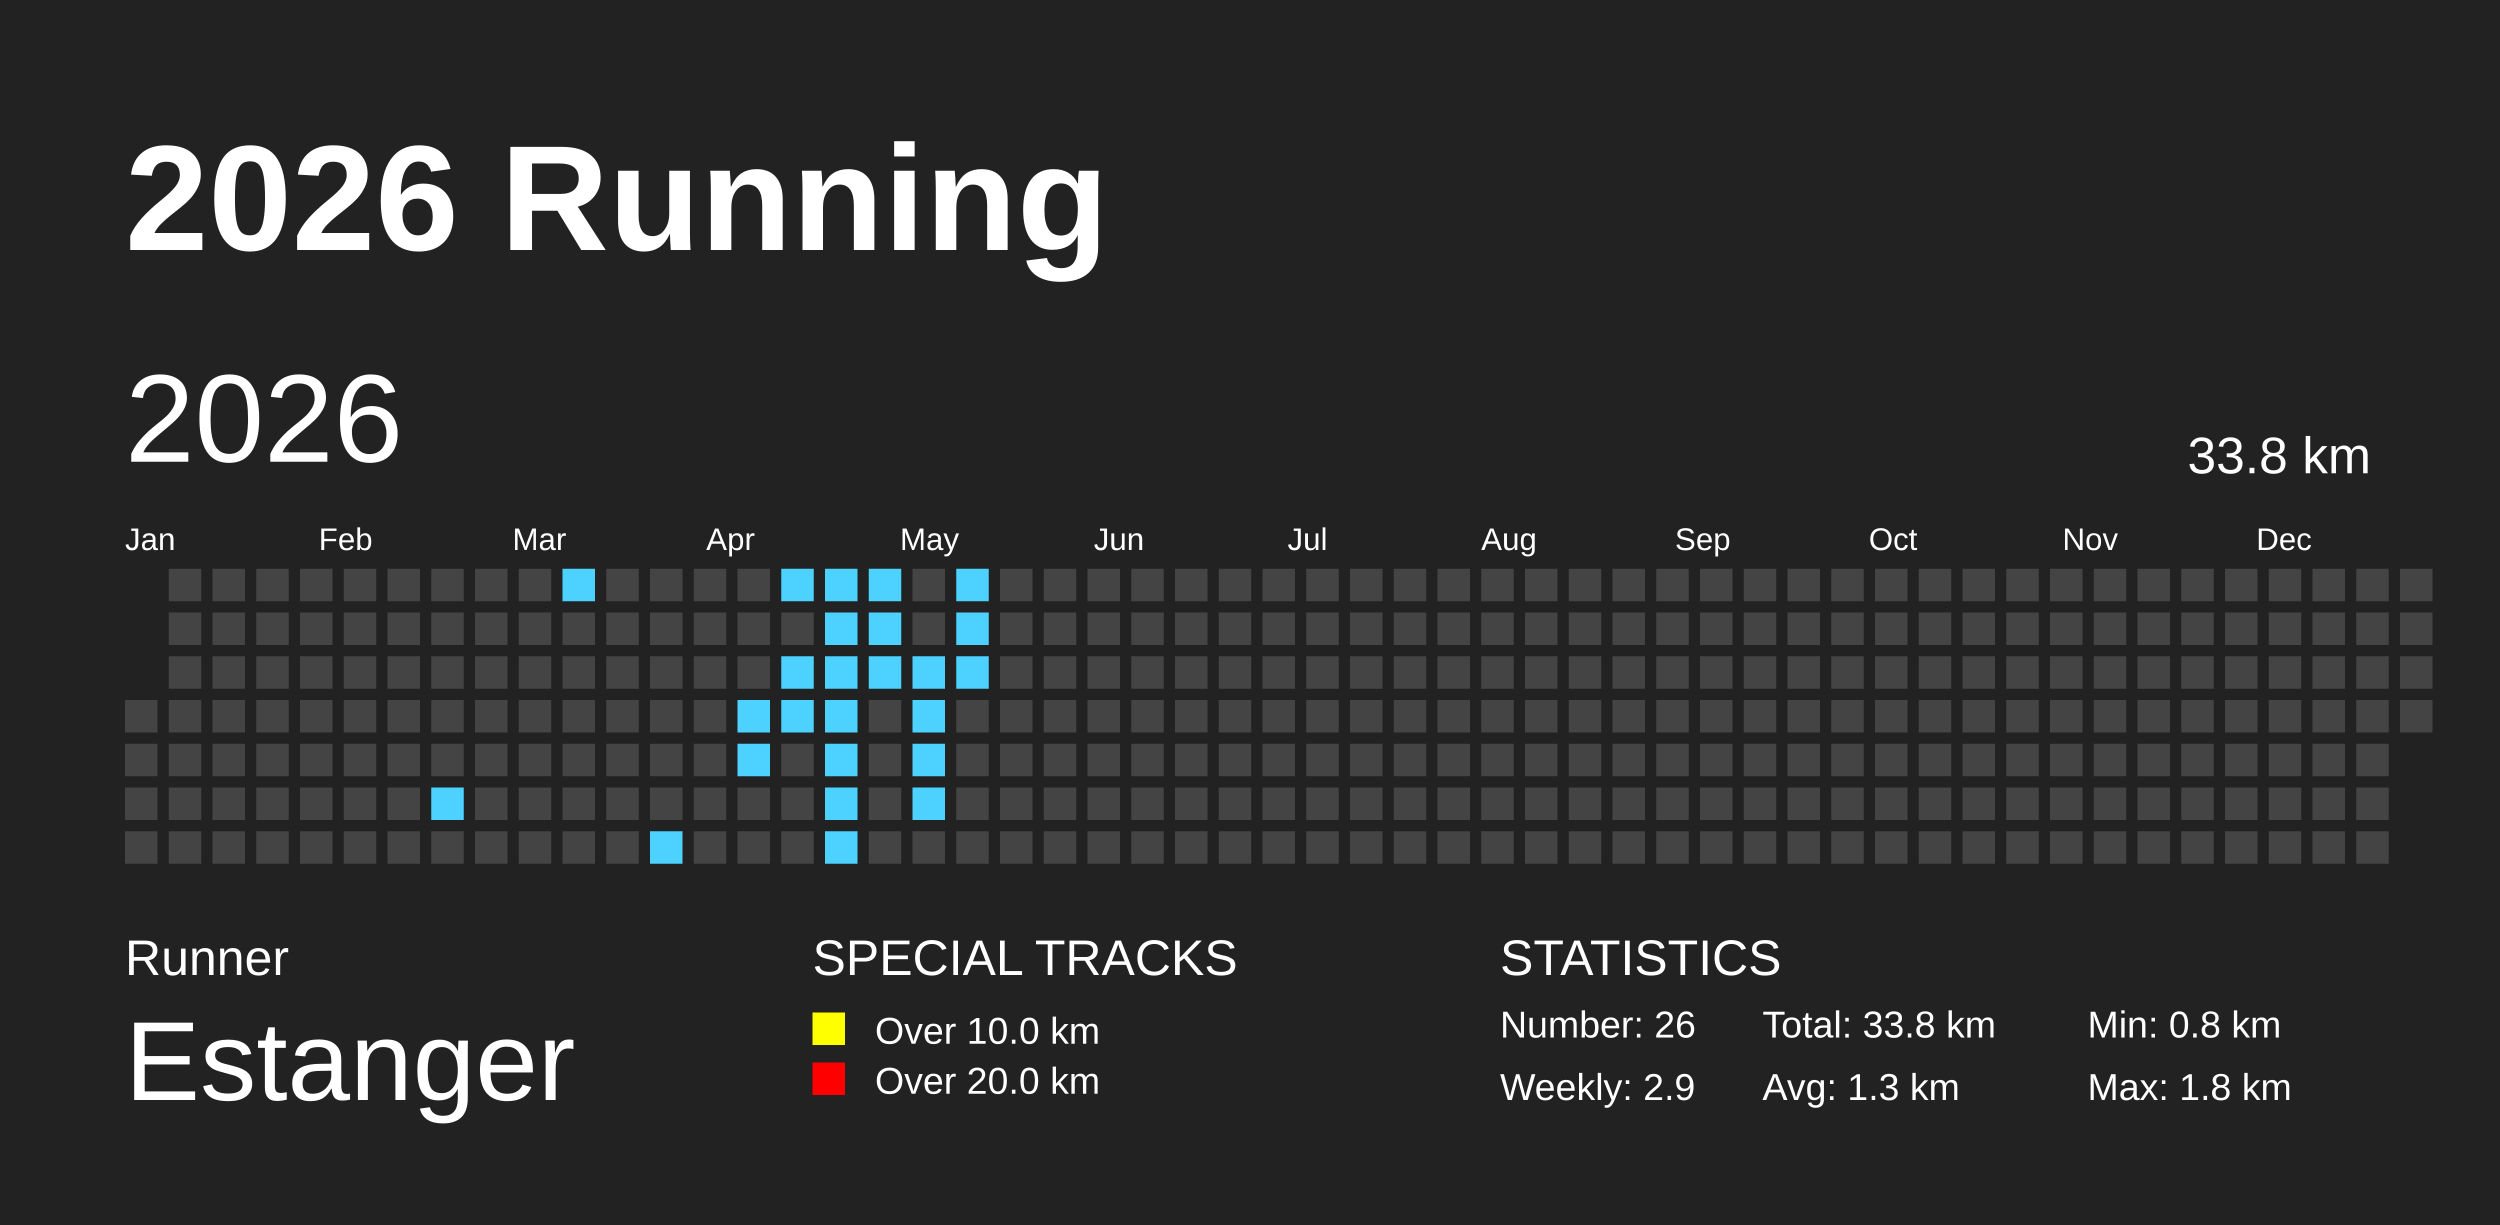
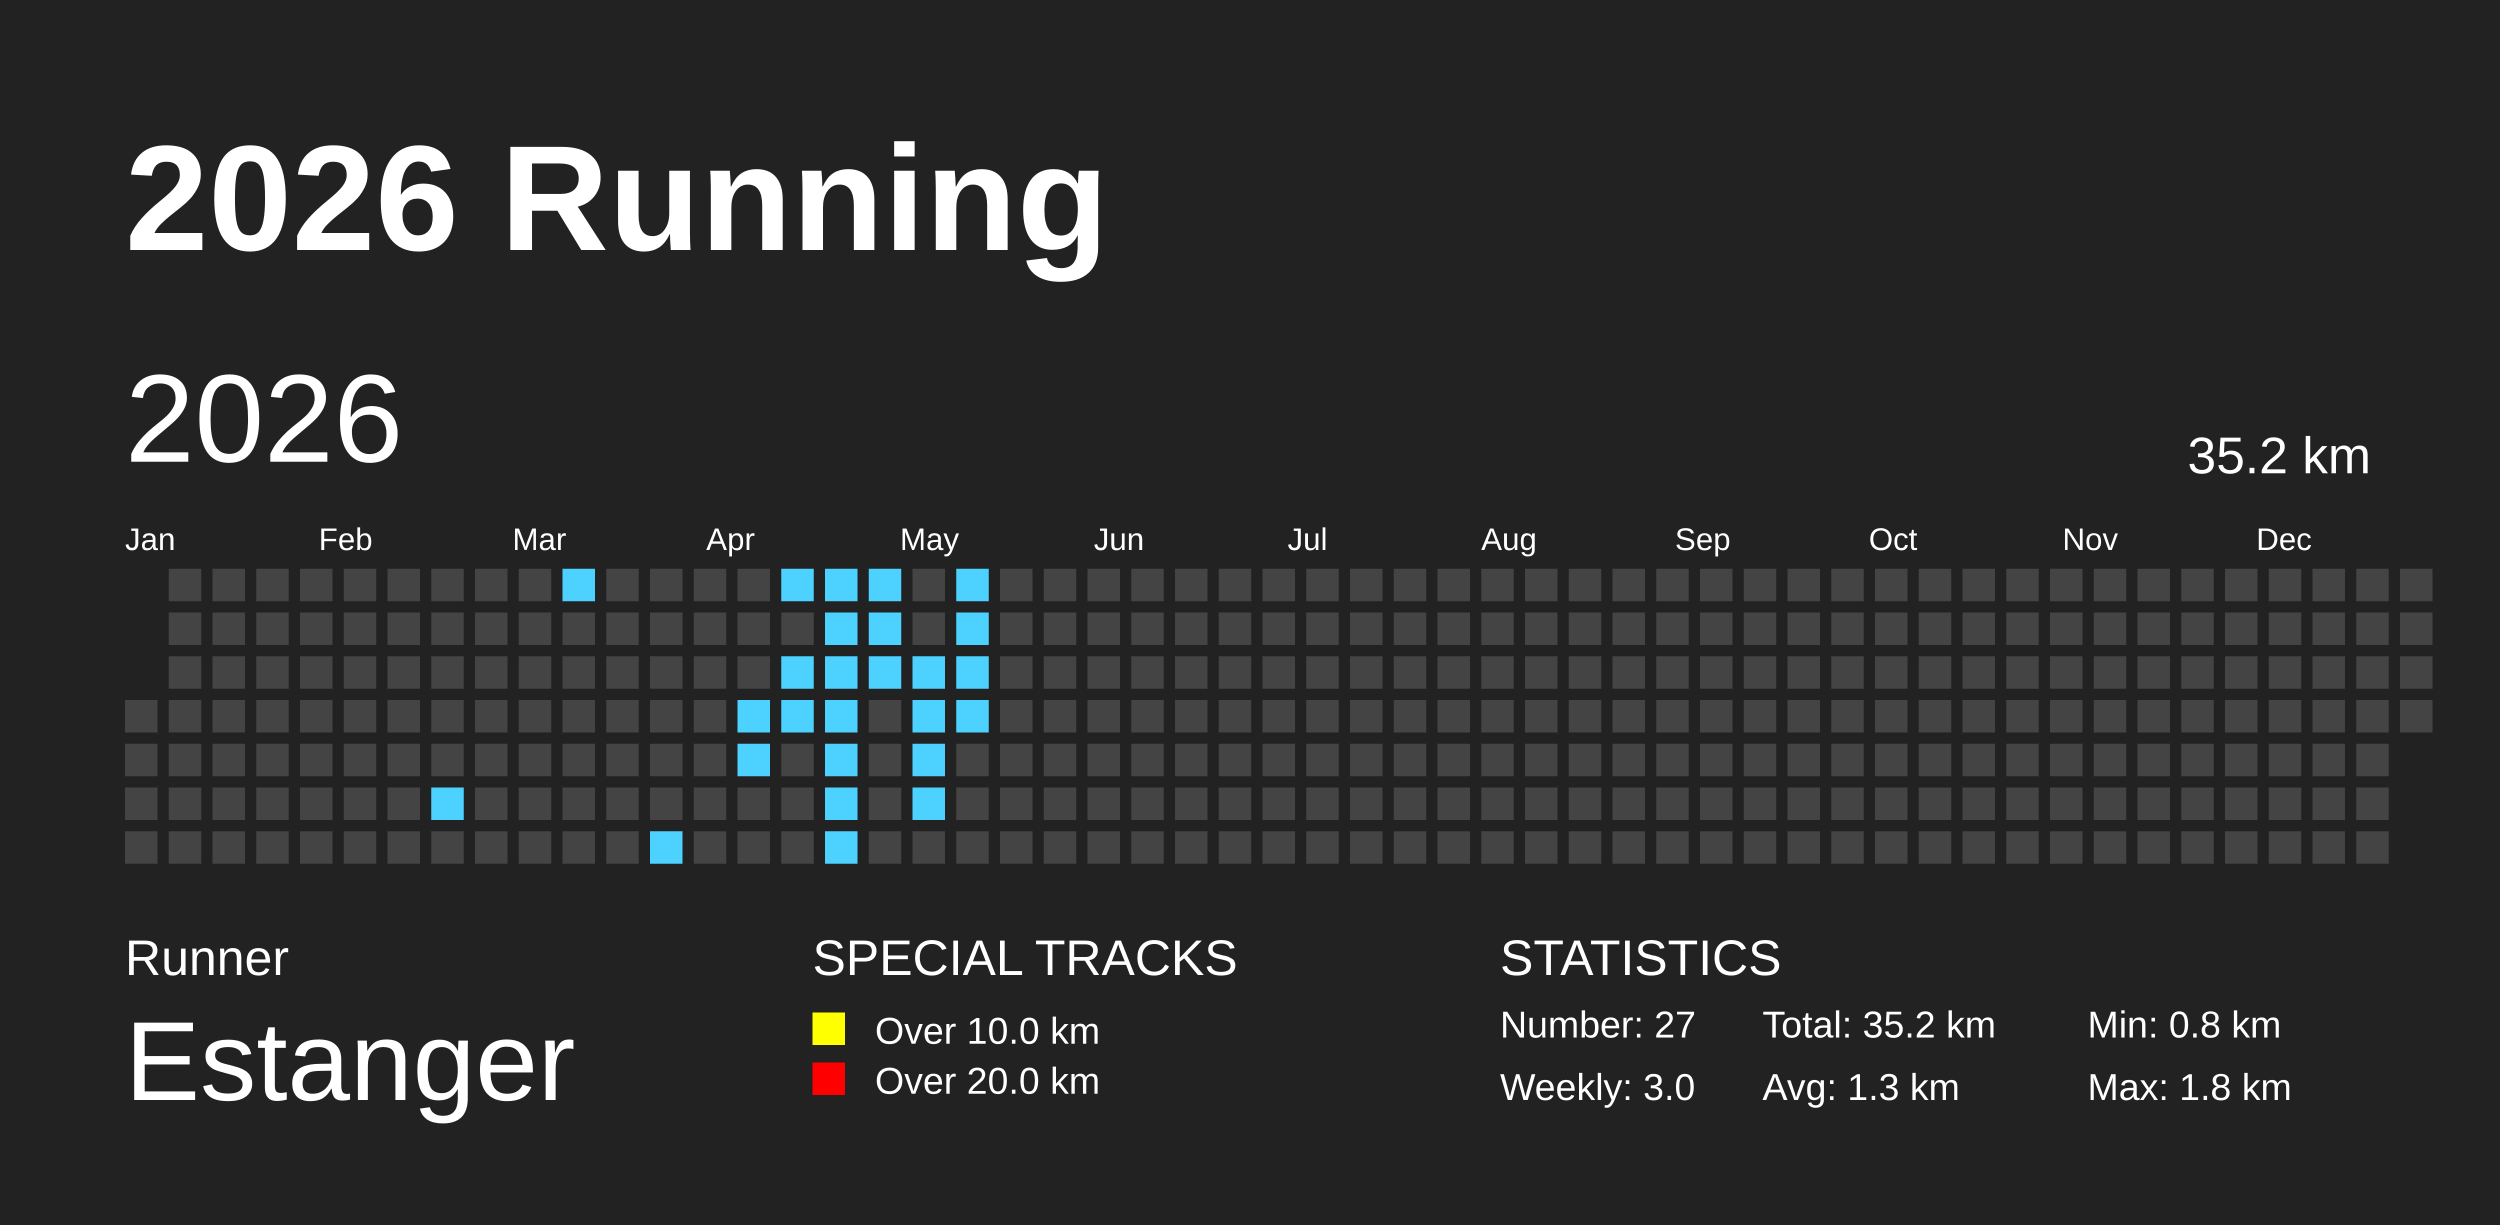
<svg xmlns="http://www.w3.org/2000/svg" baseProfile="full" height="98mm" version="1.1" viewBox="0,0,200,98" width="200mm">
  <defs />
  <rect fill="#222222" height="98" width="200" x="0" y="0" />
  <text fill="#FFFFFF" style="font-size:12px; font-family:Arial; font-weight:bold;" x="10" y="20">2026 Running</text>
  <text fill="#FFFFFF" style="font-size:4px; font-family:Arial" x="10" y="78">Runner</text>
  <text fill="#FFFFFF" style="font-size:9px; font-family:Arial" x="10" y="88">Estanger</text>
  <text fill="#FFFFFF" style="font-size:4px; font-family:Arial" x="65" y="78">SPECIAL TRACKS</text>
  <rect fill="yellow" height="2.6" width="2.6" x="65" y="81" />
  <text fill="#FFFFFF" style="font-size:3px; font-family:Arial" x="70" y="83.5">Over 10.0 km</text>
  <rect fill="red" height="2.6" width="2.6" x="65" y="85" />
  <text fill="#FFFFFF" style="font-size:3px; font-family:Arial" x="70" y="87.5">Over 20.0 km</text>
  <text fill="#FFFFFF" style="font-size:4px; font-family:Arial" x="120" y="78">STATISTICS</text>
-   <text fill="#FFFFFF" style="font-size:3px; font-family:Arial" x="120" y="83">Number: 26</text>
-   <text fill="#FFFFFF" style="font-size:3px; font-family:Arial" x="120" y="88">Weekly: 2.9</text>
-   <text fill="#FFFFFF" style="font-size:3px; font-family:Arial" x="141" y="83">Total: 33.8 km</text>
+   <text fill="#FFFFFF" style="font-size:3px; font-family:Arial" x="120" y="83">Number: 27</text>
+   <text fill="#FFFFFF" style="font-size:3px; font-family:Arial" x="120" y="88">Weekly: 3.0</text>
+   <text fill="#FFFFFF" style="font-size:3px; font-family:Arial" x="141" y="83">Total: 35.2 km</text>
  <text fill="#FFFFFF" style="font-size:3px; font-family:Arial" x="141" y="88">Avg: 1.3 km</text>
  <text fill="#FFFFFF" style="font-size:3px; font-family:Arial" x="167" y="83">Min: 0.8 km</text>
  <text fill="#FFFFFF" style="font-size:3px; font-family:Arial" x="167" y="88">Max: 1.8 km</text>
  <text dominant-baseline="hanging" fill="#FFFFFF" style="font-size:10.0px; font-family:Arial;" x="10" y="30">2026</text>
-   <text dominant-baseline="hanging" fill="#FFFFFF" style="font-size:4.125px; font-family:Arial;" x="175" y="35">33.8 km</text>
+   <text dominant-baseline="hanging" fill="#FFFFFF" style="font-size:4.125px; font-family:Arial;" x="175" y="35">35.2 km</text>
  <text fill="#FFFFFF" style="font-size:2.5px; font-family:Arial" x="10.0" y="44">Jan</text>
  <text fill="#FFFFFF" style="font-size:2.5px; font-family:Arial" x="25.5" y="44">Feb</text>
  <text fill="#FFFFFF" style="font-size:2.5px; font-family:Arial" x="41.0" y="44">Mar</text>
  <text fill="#FFFFFF" style="font-size:2.5px; font-family:Arial" x="56.5" y="44">Apr</text>
  <text fill="#FFFFFF" style="font-size:2.5px; font-family:Arial" x="72.0" y="44">May</text>
  <text fill="#FFFFFF" style="font-size:2.5px; font-family:Arial" x="87.5" y="44">Jun</text>
  <text fill="#FFFFFF" style="font-size:2.5px; font-family:Arial" x="103.0" y="44">Jul</text>
  <text fill="#FFFFFF" style="font-size:2.5px; font-family:Arial" x="118.5" y="44">Aug</text>
  <text fill="#FFFFFF" style="font-size:2.5px; font-family:Arial" x="134.0" y="44">Sep</text>
  <text fill="#FFFFFF" style="font-size:2.5px; font-family:Arial" x="149.5" y="44">Oct</text>
  <text fill="#FFFFFF" style="font-size:2.5px; font-family:Arial" x="165.0" y="44">Nov</text>
  <text fill="#FFFFFF" style="font-size:2.5px; font-family:Arial" x="180.5" y="44">Dec</text>
  <rect fill="#444444" height="2.6" width="2.6" x="10.0" y="56.0" />
  <rect fill="#444444" height="2.6" width="2.6" x="10.0" y="59.5" />
  <rect fill="#444444" height="2.6" width="2.6" x="10.0" y="63.0" />
  <rect fill="#444444" height="2.6" width="2.6" x="10.0" y="66.5" />
  <rect fill="#444444" height="2.6" width="2.6" x="13.5" y="45.5" />
  <rect fill="#444444" height="2.6" width="2.6" x="13.5" y="49.0" />
  <rect fill="#444444" height="2.6" width="2.6" x="13.5" y="52.5" />
  <rect fill="#444444" height="2.6" width="2.6" x="13.5" y="56.0" />
  <rect fill="#444444" height="2.6" width="2.6" x="13.5" y="59.5" />
  <rect fill="#444444" height="2.6" width="2.6" x="13.5" y="63.0" />
  <rect fill="#444444" height="2.6" width="2.6" x="13.5" y="66.5" />
  <rect fill="#444444" height="2.6" width="2.6" x="17.0" y="45.5" />
  <rect fill="#444444" height="2.6" width="2.6" x="17.0" y="49.0" />
  <rect fill="#444444" height="2.6" width="2.6" x="17.0" y="52.5" />
  <rect fill="#444444" height="2.6" width="2.6" x="17.0" y="56.0" />
  <rect fill="#444444" height="2.6" width="2.6" x="17.0" y="59.5" />
  <rect fill="#444444" height="2.6" width="2.6" x="17.0" y="63.0" />
  <rect fill="#444444" height="2.6" width="2.6" x="17.0" y="66.5" />
  <rect fill="#444444" height="2.6" width="2.6" x="20.5" y="45.5" />
  <rect fill="#444444" height="2.6" width="2.6" x="20.5" y="49.0" />
  <rect fill="#444444" height="2.6" width="2.6" x="20.5" y="52.5" />
  <rect fill="#444444" height="2.6" width="2.6" x="20.5" y="56.0" />
  <rect fill="#444444" height="2.6" width="2.6" x="20.5" y="59.5" />
  <rect fill="#444444" height="2.6" width="2.6" x="20.5" y="63.0" />
  <rect fill="#444444" height="2.6" width="2.6" x="20.5" y="66.5" />
  <rect fill="#444444" height="2.6" width="2.6" x="24.0" y="45.5" />
  <rect fill="#444444" height="2.6" width="2.6" x="24.0" y="49.0" />
  <rect fill="#444444" height="2.6" width="2.6" x="24.0" y="52.5" />
  <rect fill="#444444" height="2.6" width="2.6" x="24.0" y="56.0" />
  <rect fill="#444444" height="2.6" width="2.6" x="24.0" y="59.5" />
  <rect fill="#444444" height="2.6" width="2.6" x="24.0" y="63.0" />
  <rect fill="#444444" height="2.6" width="2.6" x="24.0" y="66.5" />
  <rect fill="#444444" height="2.6" width="2.6" x="27.5" y="45.5" />
  <rect fill="#444444" height="2.6" width="2.6" x="27.5" y="49.0" />
  <rect fill="#444444" height="2.6" width="2.6" x="27.5" y="52.5" />
  <rect fill="#444444" height="2.6" width="2.6" x="27.5" y="56.0" />
  <rect fill="#444444" height="2.6" width="2.6" x="27.5" y="59.5" />
  <rect fill="#444444" height="2.6" width="2.6" x="27.5" y="63.0" />
  <rect fill="#444444" height="2.6" width="2.6" x="27.5" y="66.5" />
  <rect fill="#444444" height="2.6" width="2.6" x="31.0" y="45.5" />
  <rect fill="#444444" height="2.6" width="2.6" x="31.0" y="49.0" />
  <rect fill="#444444" height="2.6" width="2.6" x="31.0" y="52.5" />
  <rect fill="#444444" height="2.6" width="2.6" x="31.0" y="56.0" />
  <rect fill="#444444" height="2.6" width="2.6" x="31.0" y="59.5" />
  <rect fill="#444444" height="2.6" width="2.6" x="31.0" y="63.0" />
  <rect fill="#444444" height="2.6" width="2.6" x="31.0" y="66.5" />
  <rect fill="#444444" height="2.6" width="2.6" x="34.5" y="45.5" />
  <rect fill="#444444" height="2.6" width="2.6" x="34.5" y="49.0" />
  <rect fill="#444444" height="2.6" width="2.6" x="34.5" y="52.5" />
  <rect fill="#444444" height="2.6" width="2.6" x="34.5" y="56.0" />
  <rect fill="#444444" height="2.6" width="2.6" x="34.5" y="59.5" />
  <rect fill="#4DD2FF" height="2.6" width="2.6" x="34.5" y="63.0" />
  <rect fill="#444444" height="2.6" width="2.6" x="34.5" y="66.5" />
  <rect fill="#444444" height="2.6" width="2.6" x="38.0" y="45.5" />
  <rect fill="#444444" height="2.6" width="2.6" x="38.0" y="49.0" />
  <rect fill="#444444" height="2.6" width="2.6" x="38.0" y="52.5" />
  <rect fill="#444444" height="2.6" width="2.6" x="38.0" y="56.0" />
  <rect fill="#444444" height="2.6" width="2.6" x="38.0" y="59.5" />
  <rect fill="#444444" height="2.6" width="2.6" x="38.0" y="63.0" />
  <rect fill="#444444" height="2.6" width="2.6" x="38.0" y="66.5" />
  <rect fill="#444444" height="2.6" width="2.6" x="41.5" y="45.5" />
  <rect fill="#444444" height="2.6" width="2.6" x="41.5" y="49.0" />
  <rect fill="#444444" height="2.6" width="2.6" x="41.5" y="52.5" />
  <rect fill="#444444" height="2.6" width="2.6" x="41.5" y="56.0" />
  <rect fill="#444444" height="2.6" width="2.6" x="41.5" y="59.5" />
  <rect fill="#444444" height="2.6" width="2.6" x="41.5" y="63.0" />
  <rect fill="#444444" height="2.6" width="2.6" x="41.5" y="66.5" />
  <rect fill="#4DD2FF" height="2.6" width="2.6" x="45.0" y="45.5" />
  <rect fill="#444444" height="2.6" width="2.6" x="45.0" y="49.0" />
  <rect fill="#444444" height="2.6" width="2.6" x="45.0" y="52.5" />
  <rect fill="#444444" height="2.6" width="2.6" x="45.0" y="56.0" />
  <rect fill="#444444" height="2.6" width="2.6" x="45.0" y="59.5" />
  <rect fill="#444444" height="2.6" width="2.6" x="45.0" y="63.0" />
  <rect fill="#444444" height="2.6" width="2.6" x="45.0" y="66.5" />
  <rect fill="#444444" height="2.6" width="2.6" x="48.5" y="45.5" />
  <rect fill="#444444" height="2.6" width="2.6" x="48.5" y="49.0" />
  <rect fill="#444444" height="2.6" width="2.6" x="48.5" y="52.5" />
  <rect fill="#444444" height="2.6" width="2.6" x="48.5" y="56.0" />
  <rect fill="#444444" height="2.6" width="2.6" x="48.5" y="59.5" />
  <rect fill="#444444" height="2.6" width="2.6" x="48.5" y="63.0" />
  <rect fill="#444444" height="2.6" width="2.6" x="48.5" y="66.5" />
  <rect fill="#444444" height="2.6" width="2.6" x="52.0" y="45.5" />
  <rect fill="#444444" height="2.6" width="2.6" x="52.0" y="49.0" />
  <rect fill="#444444" height="2.6" width="2.6" x="52.0" y="52.5" />
  <rect fill="#444444" height="2.6" width="2.6" x="52.0" y="56.0" />
  <rect fill="#444444" height="2.6" width="2.6" x="52.0" y="59.5" />
  <rect fill="#444444" height="2.6" width="2.6" x="52.0" y="63.0" />
  <rect fill="#4DD2FF" height="2.6" width="2.6" x="52.0" y="66.5" />
  <rect fill="#444444" height="2.6" width="2.6" x="55.5" y="45.5" />
  <rect fill="#444444" height="2.6" width="2.6" x="55.5" y="49.0" />
  <rect fill="#444444" height="2.6" width="2.6" x="55.5" y="52.5" />
  <rect fill="#444444" height="2.6" width="2.6" x="55.5" y="56.0" />
  <rect fill="#444444" height="2.6" width="2.6" x="55.5" y="59.5" />
  <rect fill="#444444" height="2.6" width="2.6" x="55.5" y="63.0" />
  <rect fill="#444444" height="2.6" width="2.6" x="55.5" y="66.5" />
  <rect fill="#444444" height="2.6" width="2.6" x="59.0" y="45.5" />
  <rect fill="#444444" height="2.6" width="2.6" x="59.0" y="49.0" />
  <rect fill="#444444" height="2.6" width="2.6" x="59.0" y="52.5" />
  <rect fill="#4DD2FF" height="2.6" width="2.6" x="59.0" y="56.0" />
  <rect fill="#4DD2FF" height="2.6" width="2.6" x="59.0" y="59.5" />
  <rect fill="#444444" height="2.6" width="2.6" x="59.0" y="63.0" />
  <rect fill="#444444" height="2.6" width="2.6" x="59.0" y="66.5" />
  <rect fill="#4DD2FF" height="2.6" width="2.6" x="62.5" y="45.5" />
  <rect fill="#444444" height="2.6" width="2.6" x="62.5" y="49.0" />
  <rect fill="#4DD2FF" height="2.6" width="2.6" x="62.5" y="52.5" />
  <rect fill="#4DD2FF" height="2.6" width="2.6" x="62.5" y="56.0" />
  <rect fill="#444444" height="2.6" width="2.6" x="62.5" y="59.5" />
  <rect fill="#444444" height="2.6" width="2.6" x="62.5" y="63.0" />
  <rect fill="#444444" height="2.6" width="2.6" x="62.5" y="66.5" />
  <rect fill="#4DD2FF" height="2.6" width="2.6" x="66.0" y="45.5" />
  <rect fill="#4DD2FF" height="2.6" width="2.6" x="66.0" y="49.0" />
  <rect fill="#4DD2FF" height="2.6" width="2.6" x="66.0" y="52.5" />
  <rect fill="#4DD2FF" height="2.6" width="2.6" x="66.0" y="56.0" />
  <rect fill="#4DD2FF" height="2.6" width="2.6" x="66.0" y="59.5" />
  <rect fill="#4DD2FF" height="2.6" width="2.6" x="66.0" y="63.0" />
  <rect fill="#4DD2FF" height="2.6" width="2.6" x="66.0" y="66.5" />
  <rect fill="#4DD2FF" height="2.6" width="2.6" x="69.5" y="45.5" />
  <rect fill="#4DD2FF" height="2.6" width="2.6" x="69.5" y="49.0" />
  <rect fill="#4DD2FF" height="2.6" width="2.6" x="69.5" y="52.5" />
  <rect fill="#444444" height="2.6" width="2.6" x="69.5" y="56.0" />
  <rect fill="#444444" height="2.6" width="2.6" x="69.5" y="59.5" />
  <rect fill="#444444" height="2.6" width="2.6" x="69.5" y="63.0" />
  <rect fill="#444444" height="2.6" width="2.6" x="69.5" y="66.5" />
  <rect fill="#444444" height="2.6" width="2.6" x="73.0" y="45.5" />
  <rect fill="#444444" height="2.6" width="2.6" x="73.0" y="49.0" />
  <rect fill="#4DD2FF" height="2.6" width="2.6" x="73.0" y="52.5" />
  <rect fill="#4DD2FF" height="2.6" width="2.6" x="73.0" y="56.0" />
  <rect fill="#4DD2FF" height="2.6" width="2.6" x="73.0" y="59.5" />
  <rect fill="#4DD2FF" height="2.6" width="2.6" x="73.0" y="63.0" />
  <rect fill="#444444" height="2.6" width="2.6" x="73.0" y="66.5" />
  <rect fill="#4DD2FF" height="2.6" width="2.6" x="76.5" y="45.5" />
  <rect fill="#4DD2FF" height="2.6" width="2.6" x="76.5" y="49.0" />
  <rect fill="#4DD2FF" height="2.6" width="2.6" x="76.5" y="52.5" />
-   <rect fill="#444444" height="2.6" width="2.6" x="76.5" y="56.0" />
+   <rect fill="#4DD2FF" height="2.6" width="2.6" x="76.5" y="56.0" />
  <rect fill="#444444" height="2.6" width="2.6" x="76.5" y="59.5" />
  <rect fill="#444444" height="2.6" width="2.6" x="76.5" y="63.0" />
  <rect fill="#444444" height="2.6" width="2.6" x="76.5" y="66.5" />
  <rect fill="#444444" height="2.6" width="2.6" x="80.0" y="45.5" />
  <rect fill="#444444" height="2.6" width="2.6" x="80.0" y="49.0" />
  <rect fill="#444444" height="2.6" width="2.6" x="80.0" y="52.5" />
  <rect fill="#444444" height="2.6" width="2.6" x="80.0" y="56.0" />
  <rect fill="#444444" height="2.6" width="2.6" x="80.0" y="59.5" />
  <rect fill="#444444" height="2.6" width="2.6" x="80.0" y="63.0" />
  <rect fill="#444444" height="2.6" width="2.6" x="80.0" y="66.5" />
  <rect fill="#444444" height="2.6" width="2.6" x="83.5" y="45.5" />
  <rect fill="#444444" height="2.6" width="2.6" x="83.5" y="49.0" />
  <rect fill="#444444" height="2.6" width="2.6" x="83.5" y="52.5" />
  <rect fill="#444444" height="2.6" width="2.6" x="83.5" y="56.0" />
  <rect fill="#444444" height="2.6" width="2.6" x="83.5" y="59.5" />
  <rect fill="#444444" height="2.6" width="2.6" x="83.5" y="63.0" />
  <rect fill="#444444" height="2.6" width="2.6" x="83.5" y="66.5" />
  <rect fill="#444444" height="2.6" width="2.6" x="87.0" y="45.5" />
  <rect fill="#444444" height="2.6" width="2.6" x="87.0" y="49.0" />
  <rect fill="#444444" height="2.6" width="2.6" x="87.0" y="52.5" />
  <rect fill="#444444" height="2.6" width="2.6" x="87.0" y="56.0" />
  <rect fill="#444444" height="2.6" width="2.6" x="87.0" y="59.5" />
  <rect fill="#444444" height="2.6" width="2.6" x="87.0" y="63.0" />
  <rect fill="#444444" height="2.6" width="2.6" x="87.0" y="66.5" />
  <rect fill="#444444" height="2.6" width="2.6" x="90.5" y="45.5" />
  <rect fill="#444444" height="2.6" width="2.6" x="90.5" y="49.0" />
  <rect fill="#444444" height="2.6" width="2.6" x="90.5" y="52.5" />
  <rect fill="#444444" height="2.6" width="2.6" x="90.5" y="56.0" />
  <rect fill="#444444" height="2.6" width="2.6" x="90.5" y="59.5" />
  <rect fill="#444444" height="2.6" width="2.6" x="90.5" y="63.0" />
  <rect fill="#444444" height="2.6" width="2.6" x="90.5" y="66.5" />
  <rect fill="#444444" height="2.6" width="2.6" x="94.0" y="45.5" />
  <rect fill="#444444" height="2.6" width="2.6" x="94.0" y="49.0" />
  <rect fill="#444444" height="2.6" width="2.6" x="94.0" y="52.5" />
  <rect fill="#444444" height="2.6" width="2.6" x="94.0" y="56.0" />
  <rect fill="#444444" height="2.6" width="2.6" x="94.0" y="59.5" />
  <rect fill="#444444" height="2.6" width="2.6" x="94.0" y="63.0" />
  <rect fill="#444444" height="2.6" width="2.6" x="94.0" y="66.5" />
  <rect fill="#444444" height="2.6" width="2.6" x="97.5" y="45.5" />
  <rect fill="#444444" height="2.6" width="2.6" x="97.5" y="49.0" />
  <rect fill="#444444" height="2.6" width="2.6" x="97.5" y="52.5" />
  <rect fill="#444444" height="2.6" width="2.6" x="97.5" y="56.0" />
  <rect fill="#444444" height="2.6" width="2.6" x="97.5" y="59.5" />
  <rect fill="#444444" height="2.6" width="2.6" x="97.5" y="63.0" />
  <rect fill="#444444" height="2.6" width="2.6" x="97.5" y="66.5" />
  <rect fill="#444444" height="2.6" width="2.6" x="101.0" y="45.5" />
  <rect fill="#444444" height="2.6" width="2.6" x="101.0" y="49.0" />
  <rect fill="#444444" height="2.6" width="2.6" x="101.0" y="52.5" />
  <rect fill="#444444" height="2.6" width="2.6" x="101.0" y="56.0" />
  <rect fill="#444444" height="2.6" width="2.6" x="101.0" y="59.5" />
  <rect fill="#444444" height="2.6" width="2.6" x="101.0" y="63.0" />
  <rect fill="#444444" height="2.6" width="2.6" x="101.0" y="66.5" />
  <rect fill="#444444" height="2.6" width="2.6" x="104.5" y="45.5" />
  <rect fill="#444444" height="2.6" width="2.6" x="104.5" y="49.0" />
  <rect fill="#444444" height="2.6" width="2.6" x="104.5" y="52.5" />
  <rect fill="#444444" height="2.6" width="2.6" x="104.5" y="56.0" />
  <rect fill="#444444" height="2.6" width="2.6" x="104.5" y="59.5" />
  <rect fill="#444444" height="2.6" width="2.6" x="104.5" y="63.0" />
  <rect fill="#444444" height="2.6" width="2.6" x="104.5" y="66.5" />
  <rect fill="#444444" height="2.6" width="2.6" x="108.0" y="45.5" />
  <rect fill="#444444" height="2.6" width="2.6" x="108.0" y="49.0" />
  <rect fill="#444444" height="2.6" width="2.6" x="108.0" y="52.5" />
  <rect fill="#444444" height="2.6" width="2.6" x="108.0" y="56.0" />
  <rect fill="#444444" height="2.6" width="2.6" x="108.0" y="59.5" />
  <rect fill="#444444" height="2.6" width="2.6" x="108.0" y="63.0" />
  <rect fill="#444444" height="2.6" width="2.6" x="108.0" y="66.5" />
  <rect fill="#444444" height="2.6" width="2.6" x="111.5" y="45.5" />
  <rect fill="#444444" height="2.6" width="2.6" x="111.5" y="49.0" />
  <rect fill="#444444" height="2.6" width="2.6" x="111.5" y="52.5" />
  <rect fill="#444444" height="2.6" width="2.6" x="111.5" y="56.0" />
  <rect fill="#444444" height="2.6" width="2.6" x="111.5" y="59.5" />
  <rect fill="#444444" height="2.6" width="2.6" x="111.5" y="63.0" />
  <rect fill="#444444" height="2.6" width="2.6" x="111.5" y="66.5" />
  <rect fill="#444444" height="2.6" width="2.6" x="115.0" y="45.5" />
  <rect fill="#444444" height="2.6" width="2.6" x="115.0" y="49.0" />
  <rect fill="#444444" height="2.6" width="2.6" x="115.0" y="52.5" />
  <rect fill="#444444" height="2.6" width="2.6" x="115.0" y="56.0" />
  <rect fill="#444444" height="2.6" width="2.6" x="115.0" y="59.5" />
  <rect fill="#444444" height="2.6" width="2.6" x="115.0" y="63.0" />
  <rect fill="#444444" height="2.6" width="2.6" x="115.0" y="66.5" />
  <rect fill="#444444" height="2.6" width="2.6" x="118.5" y="45.5" />
  <rect fill="#444444" height="2.6" width="2.6" x="118.5" y="49.0" />
  <rect fill="#444444" height="2.6" width="2.6" x="118.5" y="52.5" />
  <rect fill="#444444" height="2.6" width="2.6" x="118.5" y="56.0" />
  <rect fill="#444444" height="2.6" width="2.6" x="118.5" y="59.5" />
  <rect fill="#444444" height="2.6" width="2.6" x="118.5" y="63.0" />
  <rect fill="#444444" height="2.6" width="2.6" x="118.5" y="66.5" />
  <rect fill="#444444" height="2.6" width="2.6" x="122.0" y="45.5" />
  <rect fill="#444444" height="2.6" width="2.6" x="122.0" y="49.0" />
  <rect fill="#444444" height="2.6" width="2.6" x="122.0" y="52.5" />
  <rect fill="#444444" height="2.6" width="2.6" x="122.0" y="56.0" />
  <rect fill="#444444" height="2.6" width="2.6" x="122.0" y="59.5" />
  <rect fill="#444444" height="2.6" width="2.6" x="122.0" y="63.0" />
  <rect fill="#444444" height="2.6" width="2.6" x="122.0" y="66.5" />
  <rect fill="#444444" height="2.6" width="2.6" x="125.5" y="45.5" />
  <rect fill="#444444" height="2.6" width="2.6" x="125.5" y="49.0" />
  <rect fill="#444444" height="2.6" width="2.6" x="125.5" y="52.5" />
  <rect fill="#444444" height="2.6" width="2.6" x="125.5" y="56.0" />
  <rect fill="#444444" height="2.6" width="2.6" x="125.5" y="59.5" />
  <rect fill="#444444" height="2.6" width="2.6" x="125.5" y="63.0" />
  <rect fill="#444444" height="2.6" width="2.6" x="125.5" y="66.5" />
  <rect fill="#444444" height="2.6" width="2.6" x="129.0" y="45.5" />
  <rect fill="#444444" height="2.6" width="2.6" x="129.0" y="49.0" />
  <rect fill="#444444" height="2.6" width="2.6" x="129.0" y="52.5" />
  <rect fill="#444444" height="2.6" width="2.6" x="129.0" y="56.0" />
  <rect fill="#444444" height="2.6" width="2.6" x="129.0" y="59.5" />
  <rect fill="#444444" height="2.6" width="2.6" x="129.0" y="63.0" />
  <rect fill="#444444" height="2.6" width="2.6" x="129.0" y="66.5" />
  <rect fill="#444444" height="2.6" width="2.6" x="132.5" y="45.5" />
  <rect fill="#444444" height="2.6" width="2.6" x="132.5" y="49.0" />
  <rect fill="#444444" height="2.6" width="2.6" x="132.5" y="52.5" />
  <rect fill="#444444" height="2.6" width="2.6" x="132.5" y="56.0" />
  <rect fill="#444444" height="2.6" width="2.6" x="132.5" y="59.5" />
  <rect fill="#444444" height="2.6" width="2.6" x="132.5" y="63.0" />
  <rect fill="#444444" height="2.6" width="2.6" x="132.5" y="66.5" />
  <rect fill="#444444" height="2.6" width="2.6" x="136.0" y="45.5" />
  <rect fill="#444444" height="2.6" width="2.6" x="136.0" y="49.0" />
  <rect fill="#444444" height="2.6" width="2.6" x="136.0" y="52.5" />
  <rect fill="#444444" height="2.6" width="2.6" x="136.0" y="56.0" />
  <rect fill="#444444" height="2.6" width="2.6" x="136.0" y="59.5" />
  <rect fill="#444444" height="2.6" width="2.6" x="136.0" y="63.0" />
  <rect fill="#444444" height="2.6" width="2.6" x="136.0" y="66.5" />
  <rect fill="#444444" height="2.6" width="2.6" x="139.5" y="45.5" />
  <rect fill="#444444" height="2.6" width="2.6" x="139.5" y="49.0" />
  <rect fill="#444444" height="2.6" width="2.6" x="139.5" y="52.5" />
  <rect fill="#444444" height="2.6" width="2.6" x="139.5" y="56.0" />
  <rect fill="#444444" height="2.6" width="2.6" x="139.5" y="59.5" />
  <rect fill="#444444" height="2.6" width="2.6" x="139.5" y="63.0" />
  <rect fill="#444444" height="2.6" width="2.6" x="139.5" y="66.5" />
  <rect fill="#444444" height="2.6" width="2.6" x="143.0" y="45.5" />
  <rect fill="#444444" height="2.6" width="2.6" x="143.0" y="49.0" />
  <rect fill="#444444" height="2.6" width="2.6" x="143.0" y="52.5" />
  <rect fill="#444444" height="2.6" width="2.6" x="143.0" y="56.0" />
  <rect fill="#444444" height="2.6" width="2.6" x="143.0" y="59.5" />
  <rect fill="#444444" height="2.6" width="2.6" x="143.0" y="63.0" />
  <rect fill="#444444" height="2.6" width="2.6" x="143.0" y="66.5" />
  <rect fill="#444444" height="2.6" width="2.6" x="146.5" y="45.5" />
  <rect fill="#444444" height="2.6" width="2.6" x="146.5" y="49.0" />
  <rect fill="#444444" height="2.6" width="2.6" x="146.5" y="52.5" />
  <rect fill="#444444" height="2.6" width="2.6" x="146.5" y="56.0" />
  <rect fill="#444444" height="2.6" width="2.6" x="146.5" y="59.5" />
  <rect fill="#444444" height="2.6" width="2.6" x="146.5" y="63.0" />
  <rect fill="#444444" height="2.6" width="2.6" x="146.5" y="66.5" />
  <rect fill="#444444" height="2.6" width="2.6" x="150.0" y="45.5" />
  <rect fill="#444444" height="2.6" width="2.6" x="150.0" y="49.0" />
  <rect fill="#444444" height="2.6" width="2.6" x="150.0" y="52.5" />
  <rect fill="#444444" height="2.6" width="2.6" x="150.0" y="56.0" />
  <rect fill="#444444" height="2.6" width="2.6" x="150.0" y="59.5" />
  <rect fill="#444444" height="2.6" width="2.6" x="150.0" y="63.0" />
  <rect fill="#444444" height="2.6" width="2.6" x="150.0" y="66.5" />
  <rect fill="#444444" height="2.6" width="2.6" x="153.5" y="45.5" />
  <rect fill="#444444" height="2.6" width="2.6" x="153.5" y="49.0" />
  <rect fill="#444444" height="2.6" width="2.6" x="153.5" y="52.5" />
  <rect fill="#444444" height="2.6" width="2.6" x="153.5" y="56.0" />
  <rect fill="#444444" height="2.6" width="2.6" x="153.5" y="59.5" />
  <rect fill="#444444" height="2.6" width="2.6" x="153.5" y="63.0" />
  <rect fill="#444444" height="2.6" width="2.6" x="153.5" y="66.5" />
  <rect fill="#444444" height="2.6" width="2.6" x="157.0" y="45.5" />
  <rect fill="#444444" height="2.6" width="2.6" x="157.0" y="49.0" />
  <rect fill="#444444" height="2.6" width="2.6" x="157.0" y="52.5" />
  <rect fill="#444444" height="2.6" width="2.6" x="157.0" y="56.0" />
  <rect fill="#444444" height="2.6" width="2.6" x="157.0" y="59.5" />
  <rect fill="#444444" height="2.6" width="2.6" x="157.0" y="63.0" />
  <rect fill="#444444" height="2.6" width="2.6" x="157.0" y="66.5" />
  <rect fill="#444444" height="2.6" width="2.6" x="160.5" y="45.5" />
  <rect fill="#444444" height="2.6" width="2.6" x="160.5" y="49.0" />
  <rect fill="#444444" height="2.6" width="2.6" x="160.5" y="52.5" />
  <rect fill="#444444" height="2.6" width="2.6" x="160.5" y="56.0" />
  <rect fill="#444444" height="2.6" width="2.6" x="160.5" y="59.5" />
  <rect fill="#444444" height="2.6" width="2.6" x="160.5" y="63.0" />
  <rect fill="#444444" height="2.6" width="2.6" x="160.5" y="66.5" />
  <rect fill="#444444" height="2.6" width="2.6" x="164.0" y="45.5" />
  <rect fill="#444444" height="2.6" width="2.6" x="164.0" y="49.0" />
  <rect fill="#444444" height="2.6" width="2.6" x="164.0" y="52.5" />
  <rect fill="#444444" height="2.6" width="2.6" x="164.0" y="56.0" />
  <rect fill="#444444" height="2.6" width="2.6" x="164.0" y="59.5" />
  <rect fill="#444444" height="2.6" width="2.6" x="164.0" y="63.0" />
  <rect fill="#444444" height="2.6" width="2.6" x="164.0" y="66.5" />
  <rect fill="#444444" height="2.6" width="2.6" x="167.5" y="45.5" />
  <rect fill="#444444" height="2.6" width="2.6" x="167.5" y="49.0" />
  <rect fill="#444444" height="2.6" width="2.6" x="167.5" y="52.5" />
  <rect fill="#444444" height="2.6" width="2.6" x="167.5" y="56.0" />
  <rect fill="#444444" height="2.6" width="2.6" x="167.5" y="59.5" />
  <rect fill="#444444" height="2.6" width="2.6" x="167.5" y="63.0" />
  <rect fill="#444444" height="2.6" width="2.6" x="167.5" y="66.5" />
  <rect fill="#444444" height="2.6" width="2.6" x="171.0" y="45.5" />
  <rect fill="#444444" height="2.6" width="2.6" x="171.0" y="49.0" />
  <rect fill="#444444" height="2.6" width="2.6" x="171.0" y="52.5" />
  <rect fill="#444444" height="2.6" width="2.6" x="171.0" y="56.0" />
  <rect fill="#444444" height="2.6" width="2.6" x="171.0" y="59.5" />
  <rect fill="#444444" height="2.6" width="2.6" x="171.0" y="63.0" />
  <rect fill="#444444" height="2.6" width="2.6" x="171.0" y="66.5" />
  <rect fill="#444444" height="2.6" width="2.6" x="174.5" y="45.5" />
  <rect fill="#444444" height="2.6" width="2.6" x="174.5" y="49.0" />
  <rect fill="#444444" height="2.6" width="2.6" x="174.5" y="52.5" />
  <rect fill="#444444" height="2.6" width="2.6" x="174.5" y="56.0" />
  <rect fill="#444444" height="2.6" width="2.6" x="174.5" y="59.5" />
  <rect fill="#444444" height="2.6" width="2.6" x="174.5" y="63.0" />
  <rect fill="#444444" height="2.6" width="2.6" x="174.5" y="66.5" />
  <rect fill="#444444" height="2.6" width="2.6" x="178.0" y="45.5" />
  <rect fill="#444444" height="2.6" width="2.6" x="178.0" y="49.0" />
  <rect fill="#444444" height="2.6" width="2.6" x="178.0" y="52.5" />
  <rect fill="#444444" height="2.6" width="2.6" x="178.0" y="56.0" />
  <rect fill="#444444" height="2.6" width="2.6" x="178.0" y="59.5" />
  <rect fill="#444444" height="2.6" width="2.6" x="178.0" y="63.0" />
  <rect fill="#444444" height="2.6" width="2.6" x="178.0" y="66.5" />
  <rect fill="#444444" height="2.6" width="2.6" x="181.5" y="45.5" />
  <rect fill="#444444" height="2.6" width="2.6" x="181.5" y="49.0" />
  <rect fill="#444444" height="2.6" width="2.6" x="181.5" y="52.5" />
  <rect fill="#444444" height="2.6" width="2.6" x="181.5" y="56.0" />
  <rect fill="#444444" height="2.6" width="2.6" x="181.5" y="59.5" />
  <rect fill="#444444" height="2.6" width="2.6" x="181.5" y="63.0" />
  <rect fill="#444444" height="2.6" width="2.6" x="181.5" y="66.5" />
  <rect fill="#444444" height="2.6" width="2.6" x="185.0" y="45.5" />
  <rect fill="#444444" height="2.6" width="2.6" x="185.0" y="49.0" />
  <rect fill="#444444" height="2.6" width="2.6" x="185.0" y="52.5" />
  <rect fill="#444444" height="2.6" width="2.6" x="185.0" y="56.0" />
  <rect fill="#444444" height="2.6" width="2.6" x="185.0" y="59.5" />
  <rect fill="#444444" height="2.6" width="2.6" x="185.0" y="63.0" />
  <rect fill="#444444" height="2.6" width="2.6" x="185.0" y="66.5" />
  <rect fill="#444444" height="2.6" width="2.6" x="188.5" y="45.5" />
  <rect fill="#444444" height="2.6" width="2.6" x="188.5" y="49.0" />
  <rect fill="#444444" height="2.6" width="2.6" x="188.5" y="52.5" />
  <rect fill="#444444" height="2.6" width="2.6" x="188.5" y="56.0" />
  <rect fill="#444444" height="2.6" width="2.6" x="188.5" y="59.5" />
  <rect fill="#444444" height="2.6" width="2.6" x="188.5" y="63.0" />
  <rect fill="#444444" height="2.6" width="2.6" x="188.5" y="66.5" />
  <rect fill="#444444" height="2.6" width="2.6" x="192.0" y="45.5" />
  <rect fill="#444444" height="2.6" width="2.6" x="192.0" y="49.0" />
  <rect fill="#444444" height="2.6" width="2.6" x="192.0" y="52.5" />
  <rect fill="#444444" height="2.6" width="2.6" x="192.0" y="56.0" />
</svg>
